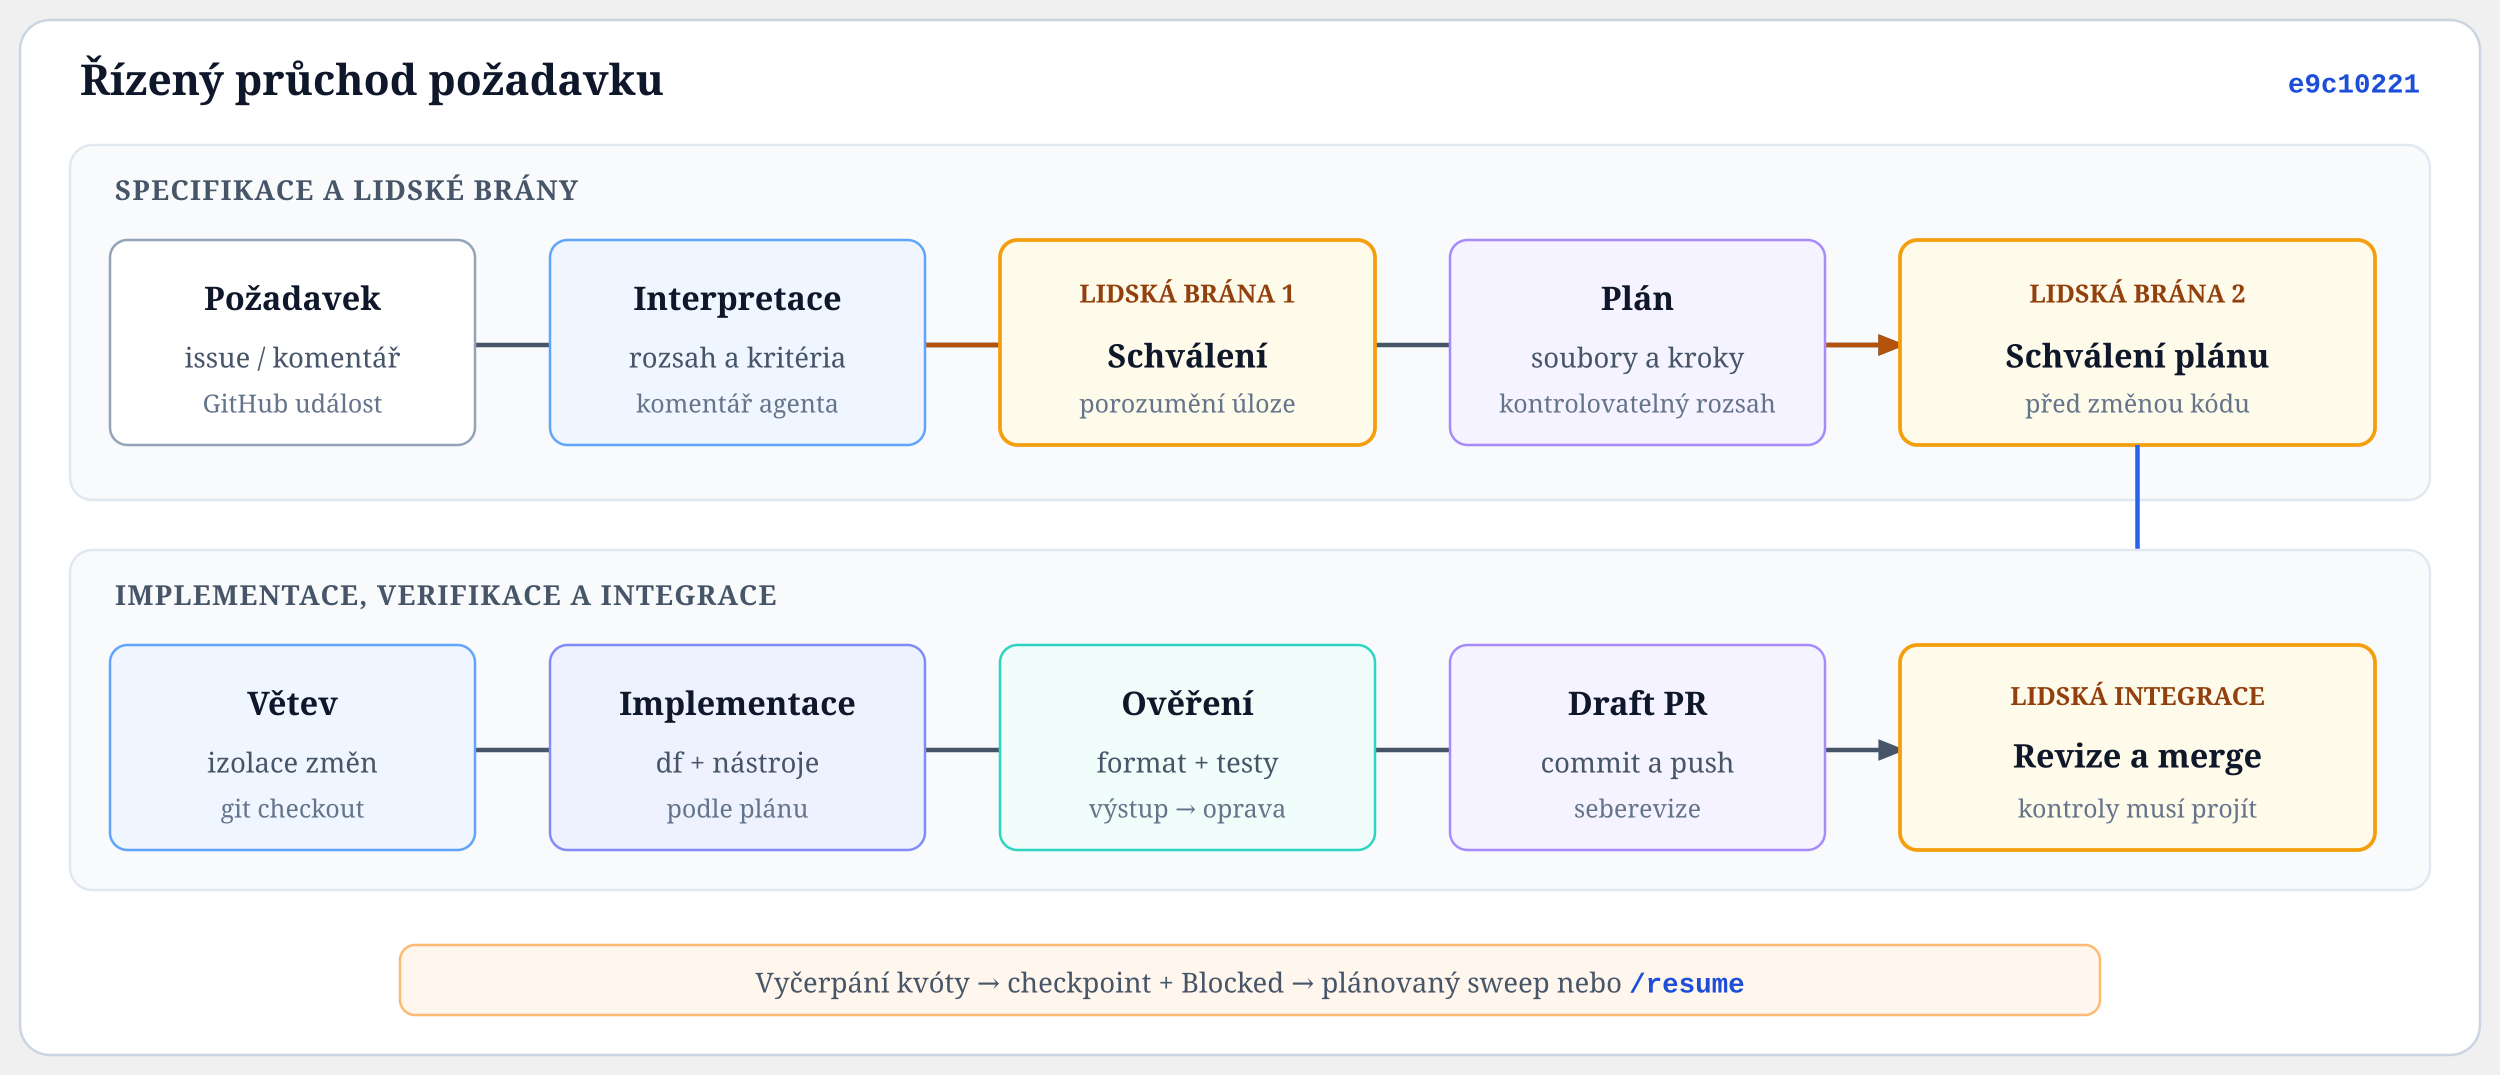
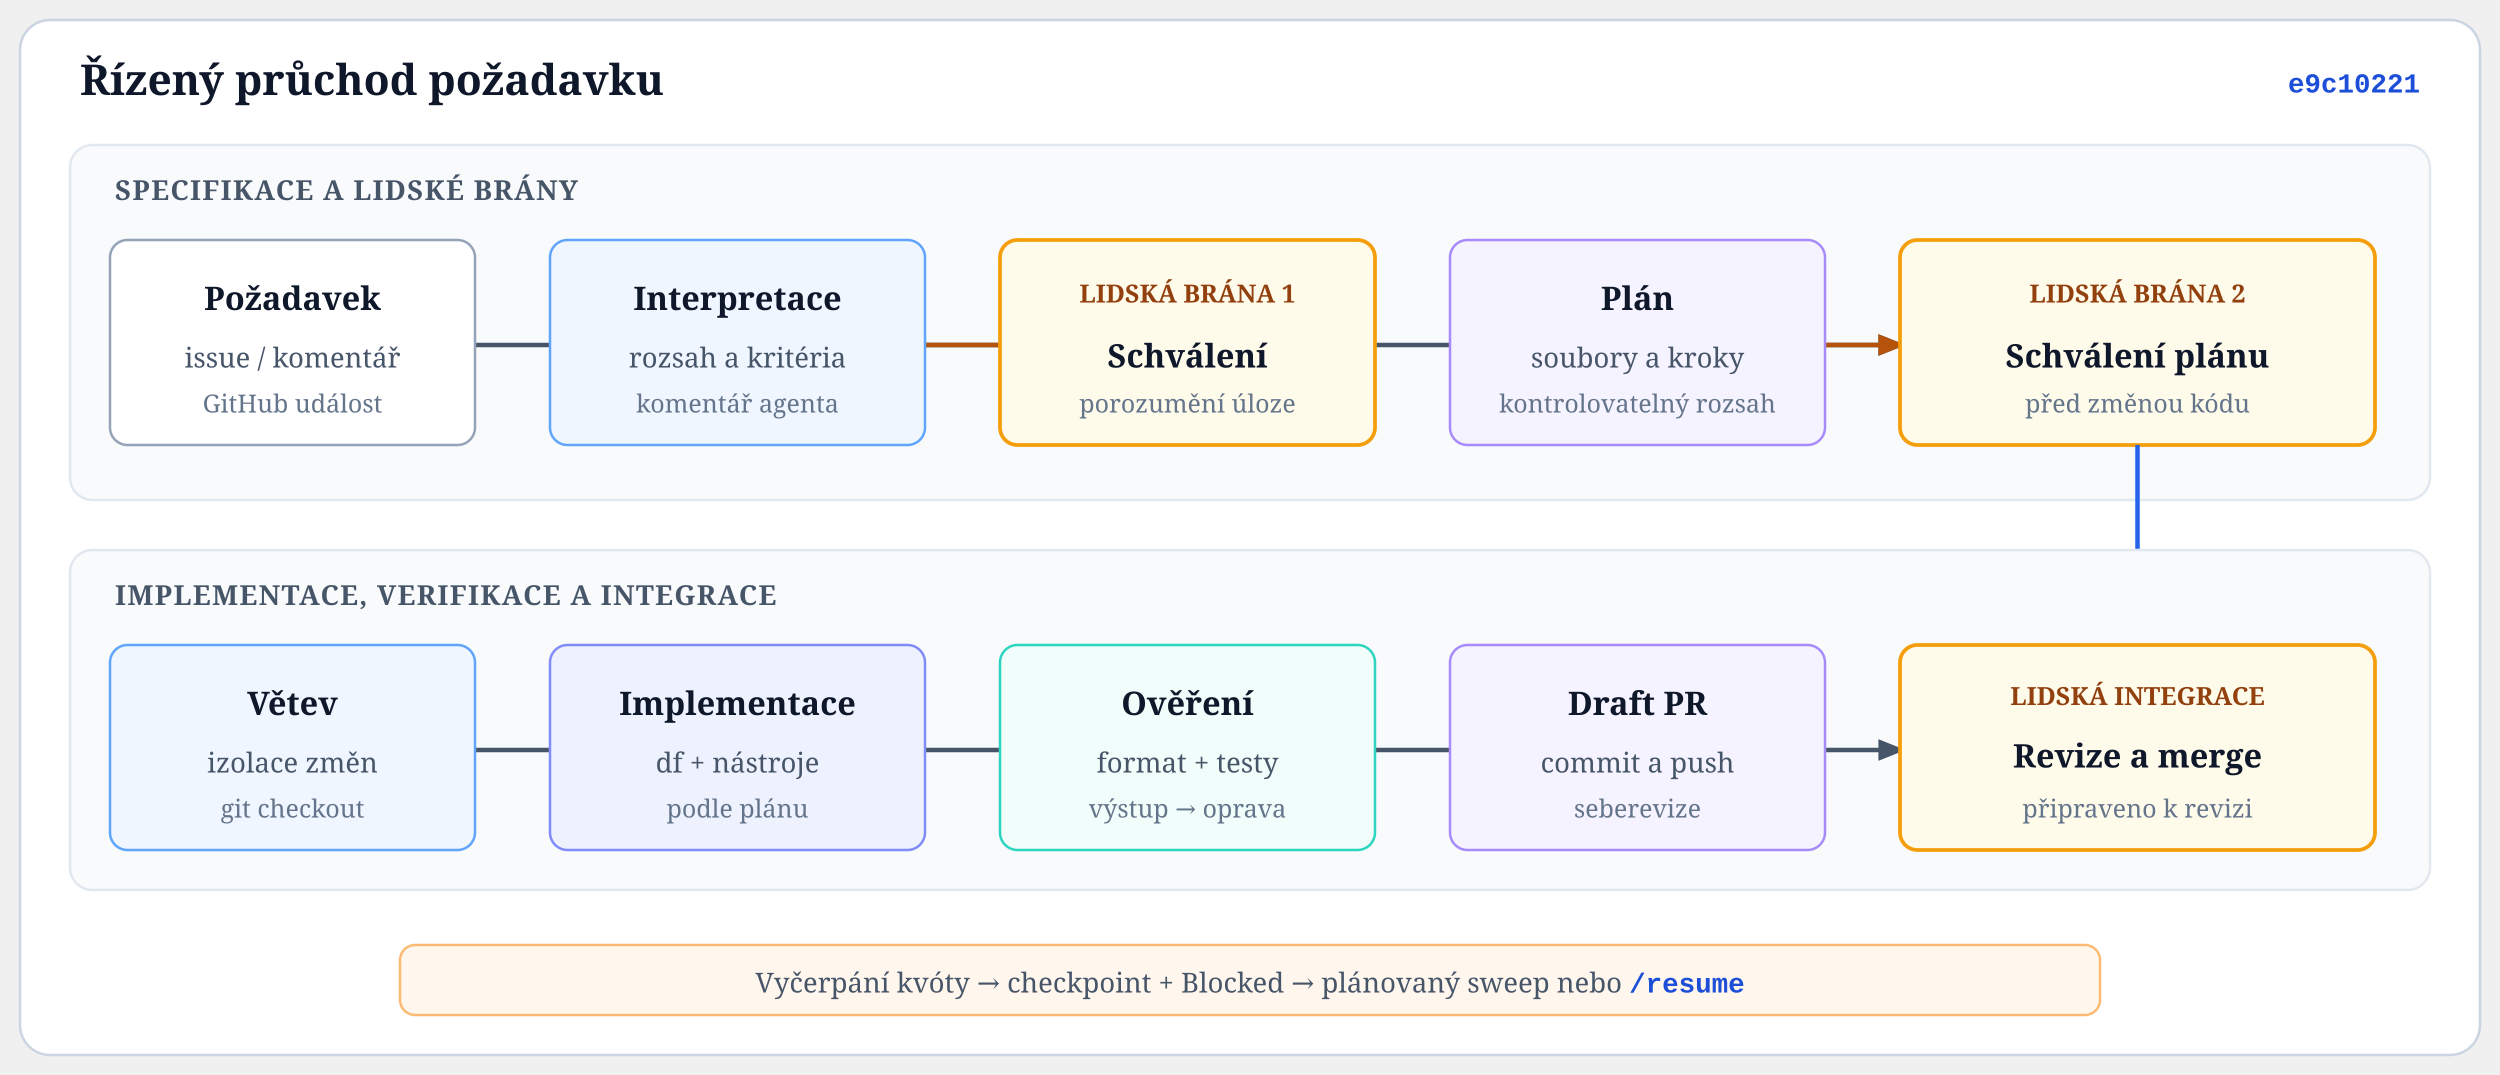
<svg xmlns="http://www.w3.org/2000/svg" viewBox="0 0 1000 430" role="img" aria-labelledby="title desc">
  <defs>
    <marker id="arrow" viewBox="0 0 10 10" refX="8" refY="5" markerWidth="6" markerHeight="6" orient="auto">
      <path d="M0 1L10 5L0 9Z" fill="#475569" />
    </marker>
    <marker id="gate-arrow" viewBox="0 0 10 10" refX="8" refY="5" markerWidth="6" markerHeight="6" orient="auto">
      <path d="M0 1L10 5L0 9Z" fill="#b45309" />
    </marker>
    <style>
      .title{font:700 17px Caladea,serif;fill:#0f172a}.rev{font:700 11px 'Courier New',monospace;fill:#1d4ed8}.phase{font:700 11px Caladea,serif;letter-spacing:.5px;fill:#475569}.head{font:700 13px Caladea,serif;fill:#0f172a}.body{font:11px Caladea,serif;fill:#475569}.gate{font:700 10px Caladea,serif;fill:#92400e}.small{font:10px Caladea,serif;fill:#64748b}
    </style>
  </defs>
  <rect x="8" y="8" width="984" height="414" rx="12" fill="#fff" stroke="#cbd5e1" />
  <text x="32" y="38" class="title">Řízený průchod požadavku</text>
  <text x="968" y="37" text-anchor="end" class="rev">e9c10221</text>
  <rect x="28" y="58" width="944" height="142" rx="9" fill="#f8fafc" stroke="#e2e8f0" />
  <text x="46" y="80" class="phase">SPECIFIKACE A LIDSKÉ BRÁNY</text>
  <path d="M190 138H220M370 138H400M550 138H580M730 138H760" stroke="#475569" stroke-width="1.8" fill="none" marker-end="url(#arrow)" />
  <path d="M370 138H400M730 138H760" stroke="#b45309" stroke-width="1.8" fill="none" marker-end="url(#gate-arrow)" />
  <g>
    <rect x="44" y="96" width="146" height="82" rx="7" fill="#fff" stroke="#94a3b8" />
    <text x="117" y="124" text-anchor="middle" class="head">Požadavek</text>
    <text x="117" y="147" text-anchor="middle" class="body">issue / komentář</text>
    <text x="117" y="165" text-anchor="middle" class="small">GitHub událost</text>
  </g>
  <g>
    <rect x="220" y="96" width="150" height="82" rx="7" fill="#eff6ff" stroke="#60a5fa" />
    <text x="295" y="124" text-anchor="middle" class="head">Interpretace</text>
    <text x="295" y="147" text-anchor="middle" class="body">rozsah a kritéria</text>
    <text x="295" y="165" text-anchor="middle" class="small">komentář agenta</text>
  </g>
  <g>
    <rect x="400" y="96" width="150" height="82" rx="7" fill="#fffbeb" stroke="#f59e0b" stroke-width="1.5" />
    <text x="475" y="121" text-anchor="middle" class="gate">LIDSKÁ BRÁNA 1</text>
    <text x="475" y="147" text-anchor="middle" class="head">Schválení</text>
    <text x="475" y="165" text-anchor="middle" class="small">porozumění úloze</text>
  </g>
  <g>
    <rect x="580" y="96" width="150" height="82" rx="7" fill="#f5f3ff" stroke="#a78bfa" />
    <text x="655" y="124" text-anchor="middle" class="head">Plán</text>
    <text x="655" y="147" text-anchor="middle" class="body">soubory a kroky</text>
    <text x="655" y="165" text-anchor="middle" class="small">kontrolovatelný rozsah</text>
  </g>
  <g>
    <rect x="760" y="96" width="190" height="82" rx="7" fill="#fffbeb" stroke="#f59e0b" stroke-width="1.5" />
    <text x="855" y="121" text-anchor="middle" class="gate">LIDSKÁ BRÁNA 2</text>
    <text x="855" y="147" text-anchor="middle" class="head">Schválení plánu</text>
    <text x="855" y="165" text-anchor="middle" class="small">před změnou kódu</text>
  </g>
  <path d="M855 178V228H116V250" stroke="#2563eb" stroke-width="1.8" fill="none" marker-end="url(#arrow)" />
  <rect x="28" y="220" width="944" height="136" rx="9" fill="#f8fafc" stroke="#e2e8f0" />
  <text x="46" y="242" class="phase">IMPLEMENTACE, VERIFIKACE A INTEGRACE</text>
  <path d="M190 300H220M370 300H400M550 300H580M730 300H760" stroke="#475569" stroke-width="1.8" fill="none" marker-end="url(#arrow)" />
  <g>
    <rect x="44" y="258" width="146" height="82" rx="7" fill="#eff6ff" stroke="#60a5fa" />
    <text x="117" y="286" text-anchor="middle" class="head">Větev</text>
    <text x="117" y="309" text-anchor="middle" class="body">izolace změn</text>
    <text x="117" y="327" text-anchor="middle" class="small">git checkout</text>
  </g>
  <g>
    <rect x="220" y="258" width="150" height="82" rx="7" fill="#eef2ff" stroke="#818cf8" />
    <text x="295" y="286" text-anchor="middle" class="head">Implementace</text>
    <text x="295" y="309" text-anchor="middle" class="body">df + nástroje</text>
    <text x="295" y="327" text-anchor="middle" class="small">podle plánu</text>
  </g>
  <g>
    <rect x="400" y="258" width="150" height="82" rx="7" fill="#f0fdfa" stroke="#2dd4bf" />
    <text x="475" y="286" text-anchor="middle" class="head">Ověření</text>
    <text x="475" y="309" text-anchor="middle" class="body">format + testy</text>
    <text x="475" y="327" text-anchor="middle" class="small">výstup → oprava</text>
  </g>
  <g>
    <rect x="580" y="258" width="150" height="82" rx="7" fill="#f5f3ff" stroke="#a78bfa" />
    <text x="655" y="286" text-anchor="middle" class="head">Draft PR</text>
    <text x="655" y="309" text-anchor="middle" class="body">commit a push</text>
    <text x="655" y="327" text-anchor="middle" class="small">seberevize</text>
  </g>
  <g>
    <rect x="760" y="258" width="190" height="82" rx="7" fill="#fffbeb" stroke="#f59e0b" stroke-width="1.5" />
    <text x="855" y="282" text-anchor="middle" class="gate">LIDSKÁ INTEGRACE</text>
    <text x="855" y="307" text-anchor="middle" class="head">Revize a merge</text>
-     <text x="855" y="327" text-anchor="middle" class="small">kontroly musí projít</text>
+     <text x="855" y="327" text-anchor="middle" class="small">připraveno k revizi</text>
  </g>
  <rect x="160" y="378" width="680" height="28" rx="6" fill="#fff7ed" stroke="#fdba74" />
  <text x="500" y="397" text-anchor="middle" class="body">Vyčerpání kvóty → checkpoint + Blocked → plánovaný sweep nebo <tspan class="rev">/resume</tspan>
  </text>
</svg>
